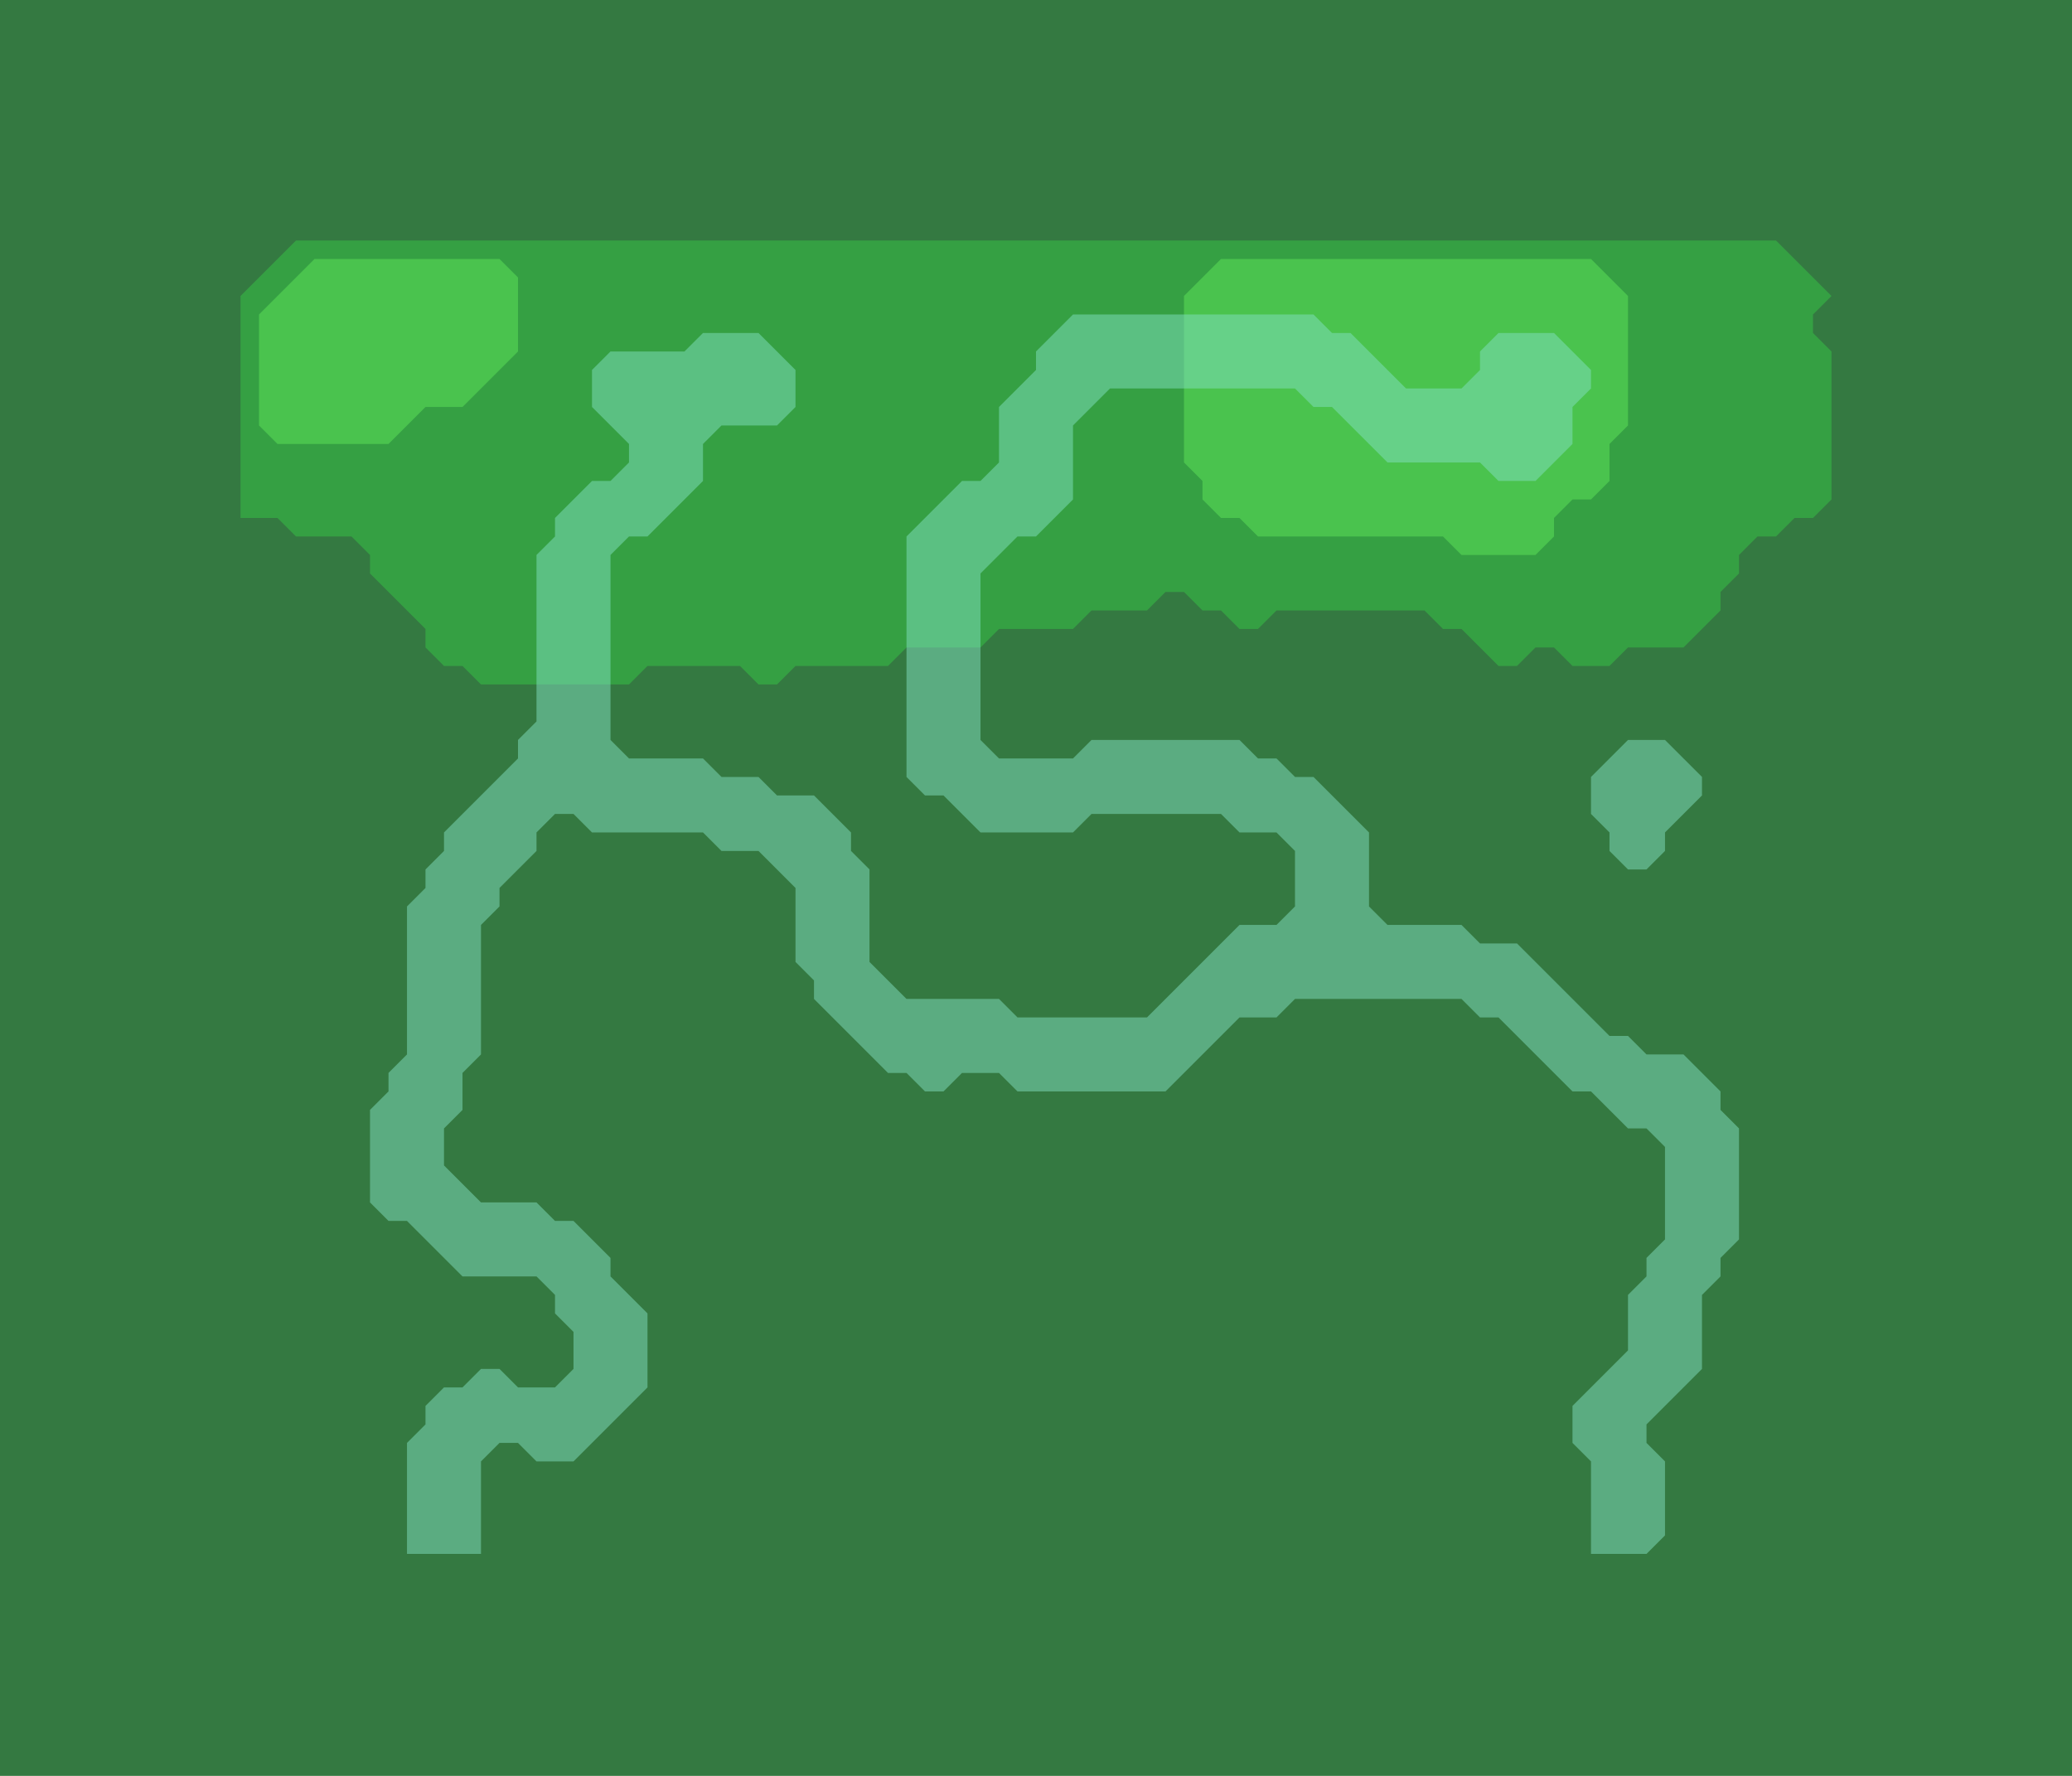
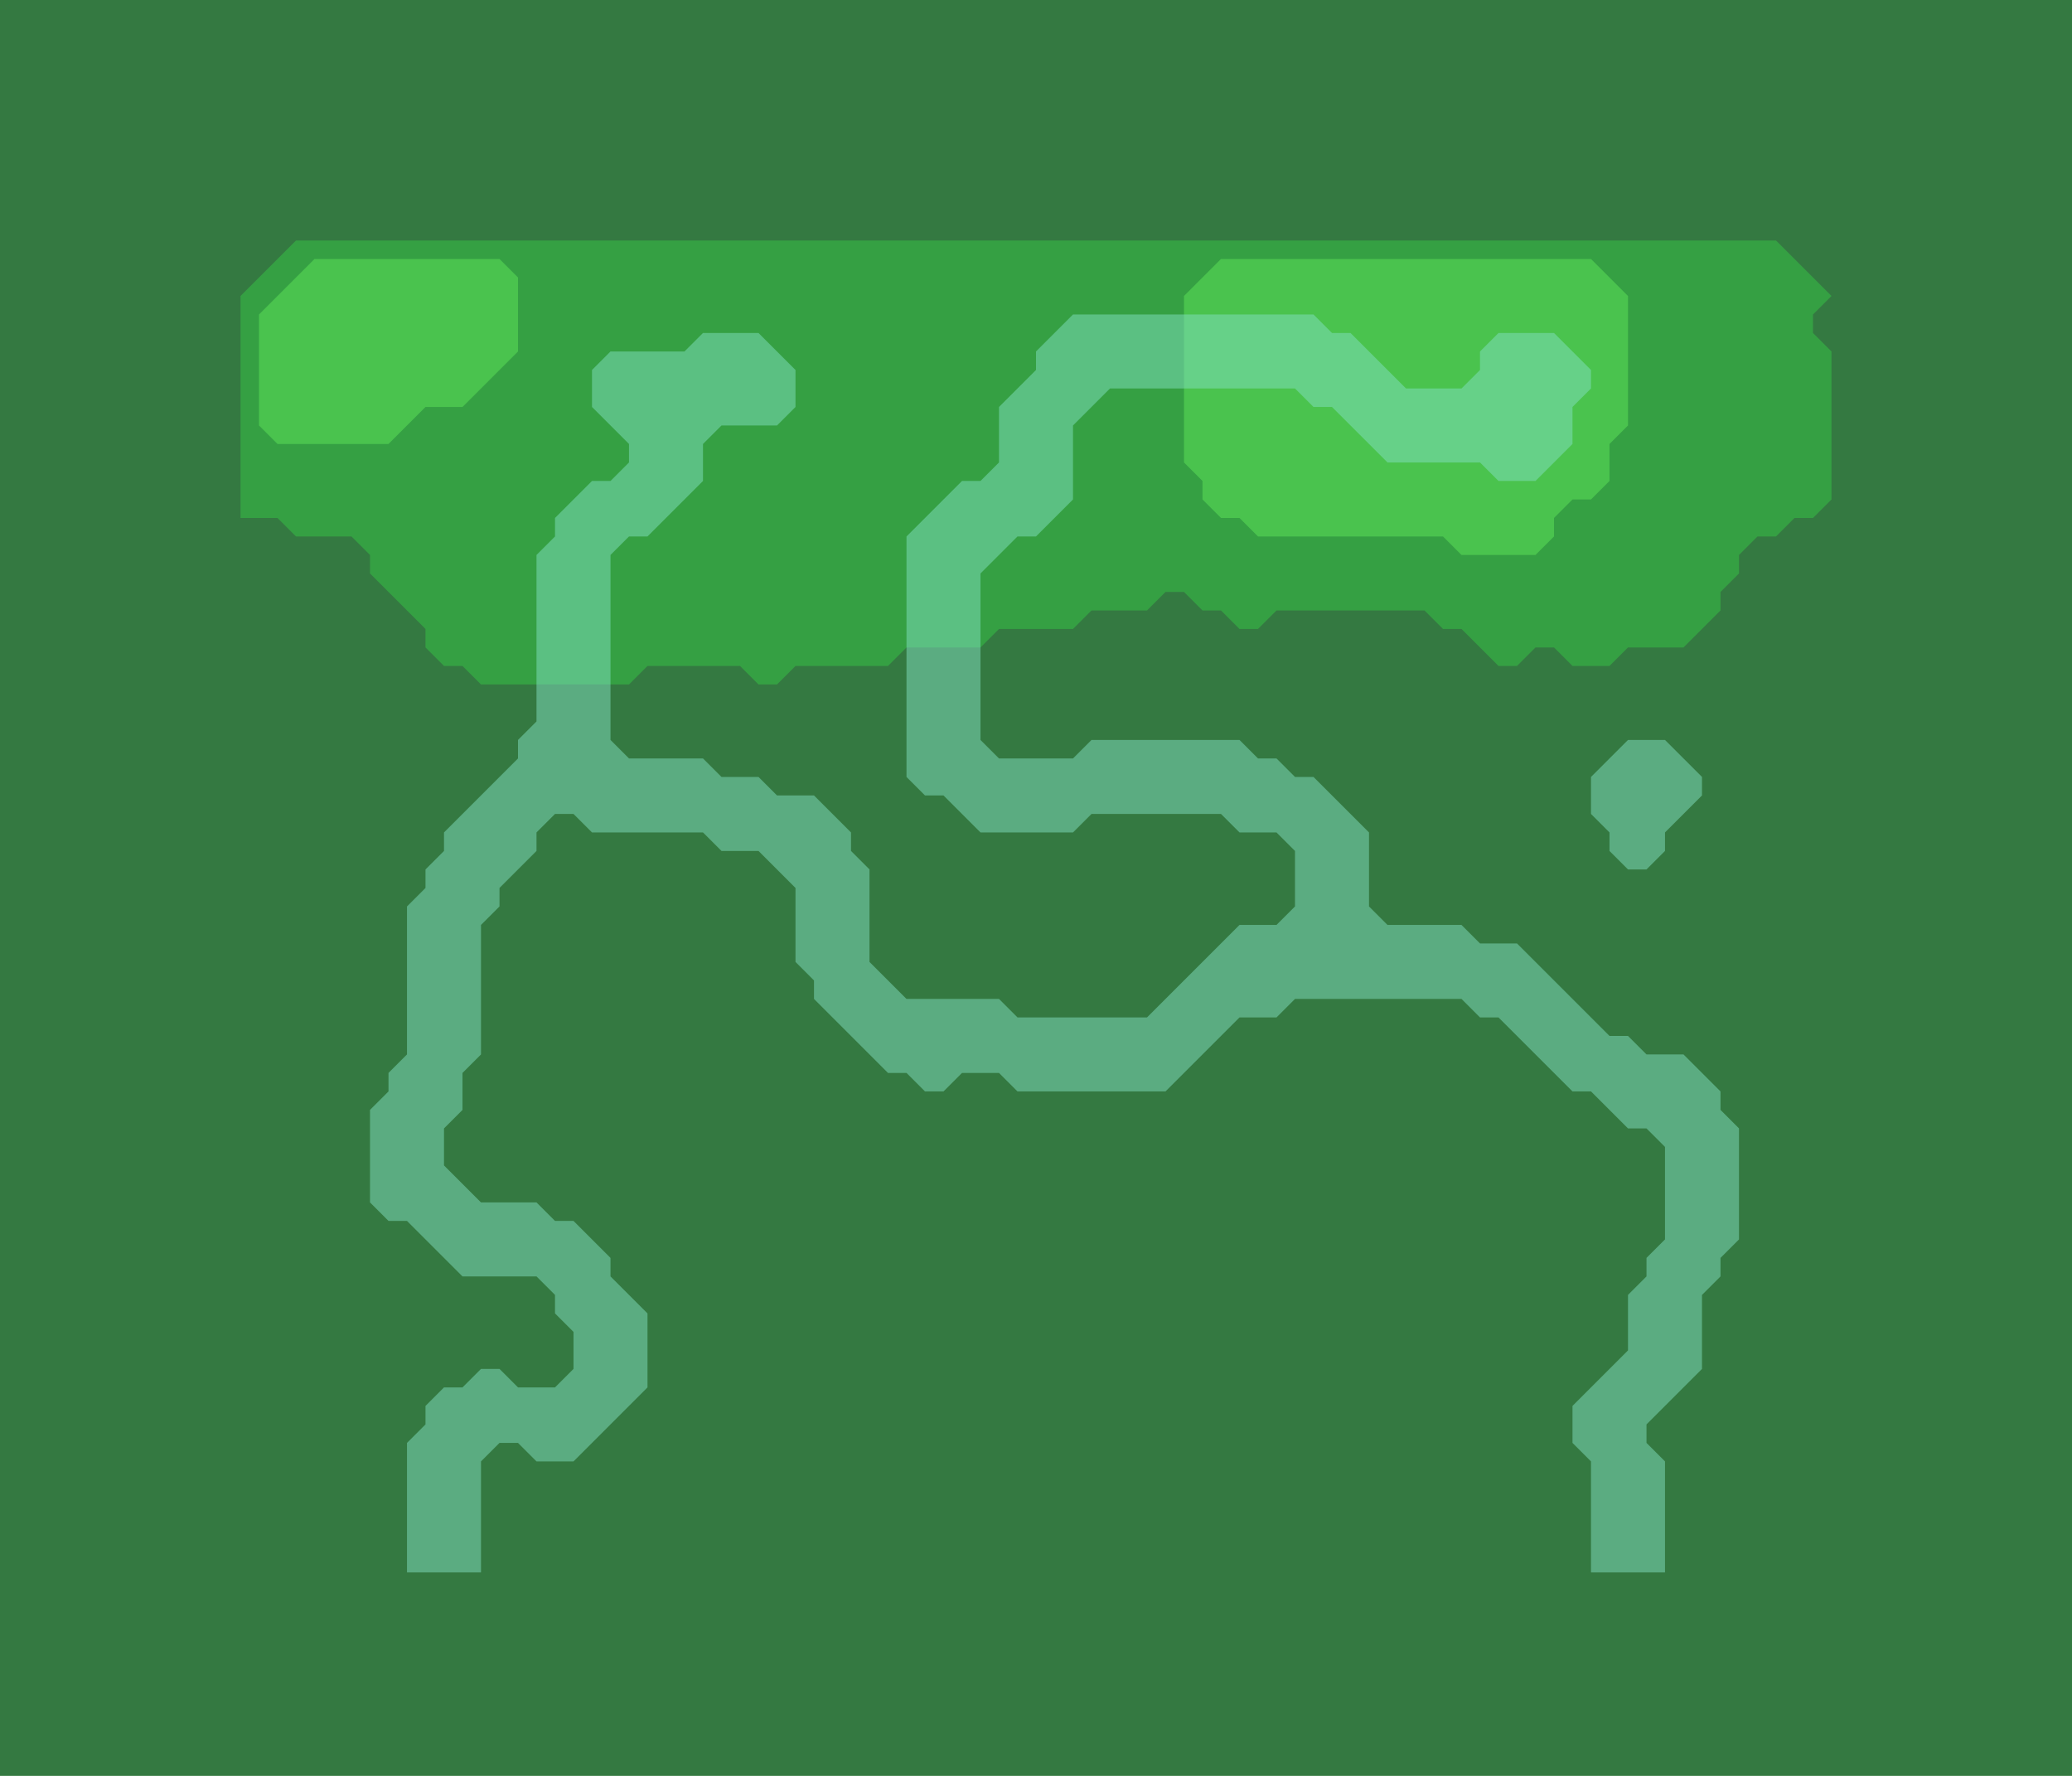
<svg xmlns="http://www.w3.org/2000/svg" viewBox="0 0 112 96" width="448" height="384">
  <rect x="0" y="0" width="112" height="96" fill="#347941" />
  <path d="M16,13L96,13L99,16L98,17L98,18L99,19L99,27L98,28L97,28L96,29L95,29L94,30L94,31L93,32L93,33L91,35L88,35L87,36L85,36L84,35L83,35L82,36L81,36L79,34L78,34L77,33L69,33L68,34L67,34L66,33L65,33L64,32L63,32L62,33L59,33L58,34L54,34L53,35L49,35L48,36L43,36L42,37L41,37L40,36L35,36L34,37L26,37L25,36L24,36L23,35L23,34L20,31L20,30L19,29L16,29L15,28L13,28L13,16Z" fill="#35a043" fill-rule="evenodd" />
  <path d="M17,14L27,14L28,15L28,19L25,22L23,22L21,24L15,24L14,23L14,17Z M66,14L86,14L88,16L88,23L87,24L87,26L86,27L85,27L84,28L84,29L83,30L79,30L78,29L68,29L67,28L66,28L65,27L65,26L64,25L64,16Z" fill="#4ac34e" fill-rule="evenodd" />
-   <path d="M58,17L71,17L72,18L73,18L76,21L79,21L80,20L80,19L81,18L84,18L86,20L86,21L85,22L85,24L83,26L81,26L80,25L75,25L72,22L71,22L70,21L60,21L58,23L58,27L56,29L55,29L53,31L53,40L54,41L58,41L59,40L67,40L68,41L69,41L70,42L71,42L74,45L74,49L75,50L79,50L80,51L82,51L87,56L88,56L89,57L91,57L93,59L93,60L94,61L94,67L93,68L93,69L92,70L92,74L89,77L89,78L90,79L90,83L89,84L86,84L86,79L85,78L85,76L88,73L88,70L89,69L89,68L90,67L90,62L89,61L88,61L86,59L85,59L81,55L80,55L79,54L70,54L69,55L67,55L63,59L55,59L54,58L52,58L51,59L50,59L49,58L48,58L44,54L44,53L43,52L43,48L41,46L39,46L38,45L32,45L31,44L30,44L29,45L29,46L27,48L27,49L26,50L26,57L25,58L25,60L24,61L24,63L26,65L29,65L30,66L31,66L33,68L33,69L35,71L35,75L31,79L29,79L28,78L27,78L26,79L26,84L22,84L22,78L23,77L23,76L24,75L25,75L26,74L27,74L28,75L30,75L31,74L31,72L30,71L30,70L29,69L25,69L22,66L21,66L20,65L20,60L21,59L21,58L22,57L22,49L23,48L23,47L24,46L24,45L28,41L28,40L29,39L29,30L30,29L30,28L32,26L33,26L34,25L34,24L32,22L32,20L33,19L37,19L38,18L41,18L43,20L43,22L42,23L39,23L38,24L38,26L35,29L34,29L33,30L33,40L34,41L38,41L39,42L41,42L42,43L44,43L46,45L46,46L47,47L47,52L49,54L54,54L55,55L62,55L67,50L69,50L70,49L70,46L69,45L67,45L66,44L59,44L58,45L53,45L51,43L50,43L49,42L49,29L52,26L53,26L54,25L54,22L56,20L56,19Z M88,40L90,40L92,42L92,43L90,45L90,46L89,47L88,47L87,46L87,45L86,44L86,42Z" fill="#83e1c3" fill-opacity="0.5" fill-rule="evenodd" />
+   <path d="M58,17L71,17L72,18L73,18L76,21L79,21L80,20L80,19L81,18L84,18L86,20L86,21L85,22L85,24L83,26L81,26L80,25L75,25L72,22L71,22L70,21L60,21L58,23L58,27L56,29L55,29L53,31L53,40L54,41L58,41L59,40L67,40L68,41L69,41L70,42L71,42L74,45L74,49L75,50L79,50L80,51L82,51L87,56L88,56L89,57L91,57L93,59L93,60L94,61L94,67L93,68L93,69L92,70L92,74L89,77L89,78L90,79L90,85L86,85L86,79L85,78L85,76L88,73L88,70L89,69L89,68L90,67L90,62L89,61L88,61L86,59L85,59L81,55L80,55L79,54L70,54L69,55L67,55L63,59L55,59L54,58L52,58L51,59L50,59L49,58L48,58L44,54L44,53L43,52L43,48L41,46L39,46L38,45L32,45L31,44L30,44L29,45L29,46L27,48L27,49L26,50L26,57L25,58L25,60L24,61L24,63L26,65L29,65L30,66L31,66L33,68L33,69L35,71L35,75L31,79L29,79L28,78L27,78L26,79L26,85L22,85L22,78L23,77L23,76L24,75L25,75L26,74L27,74L28,75L30,75L31,74L31,72L30,71L30,70L29,69L25,69L22,66L21,66L20,65L20,60L21,59L21,58L22,57L22,49L23,48L23,47L24,46L24,45L28,41L28,40L29,39L29,30L30,29L30,28L32,26L33,26L34,25L34,24L32,22L32,20L33,19L37,19L38,18L41,18L43,20L43,22L42,23L39,23L38,24L38,26L35,29L34,29L33,30L33,40L34,41L38,41L39,42L41,42L42,43L44,43L46,45L46,46L47,47L47,52L49,54L54,54L55,55L62,55L67,50L69,50L70,49L70,46L69,45L67,45L66,44L59,44L58,45L53,45L51,43L50,43L49,42L49,29L52,26L53,26L54,25L54,22L56,20L56,19Z M88,40L90,40L92,42L92,43L90,45L90,46L89,47L88,47L87,46L87,45L86,44L86,42Z" fill="#83e1c3" fill-opacity="0.5" fill-rule="evenodd" />
</svg>
